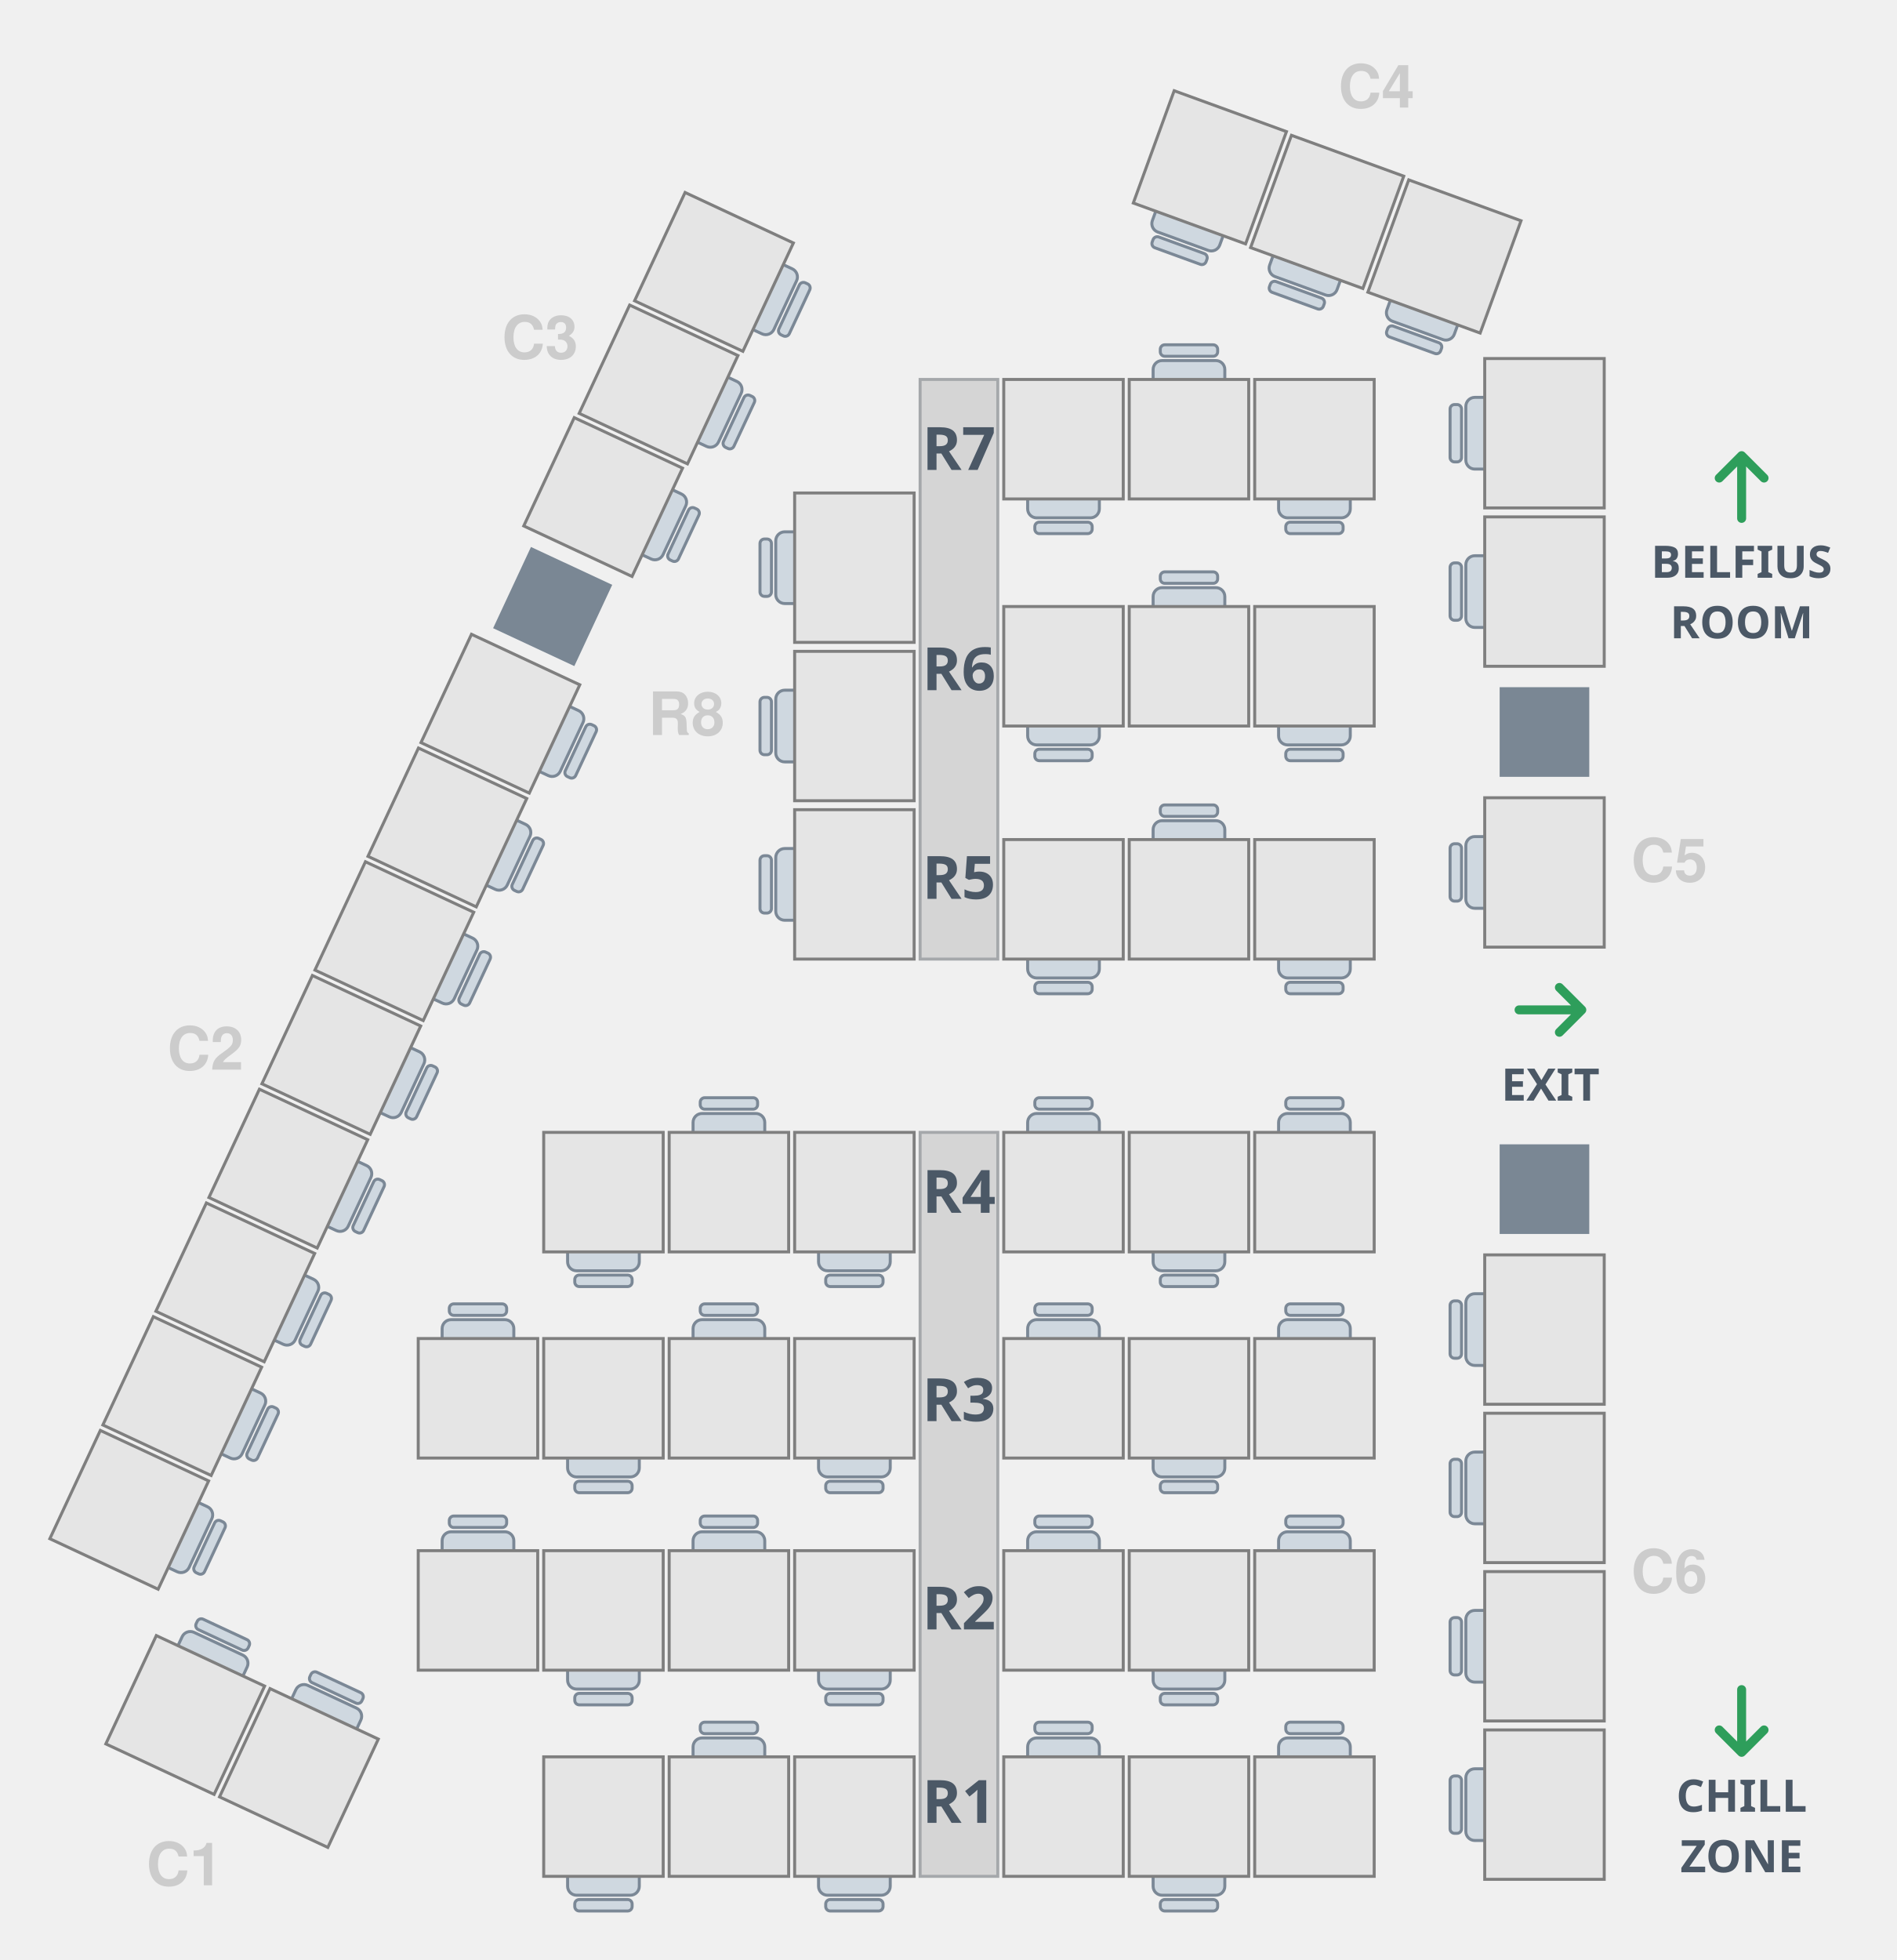
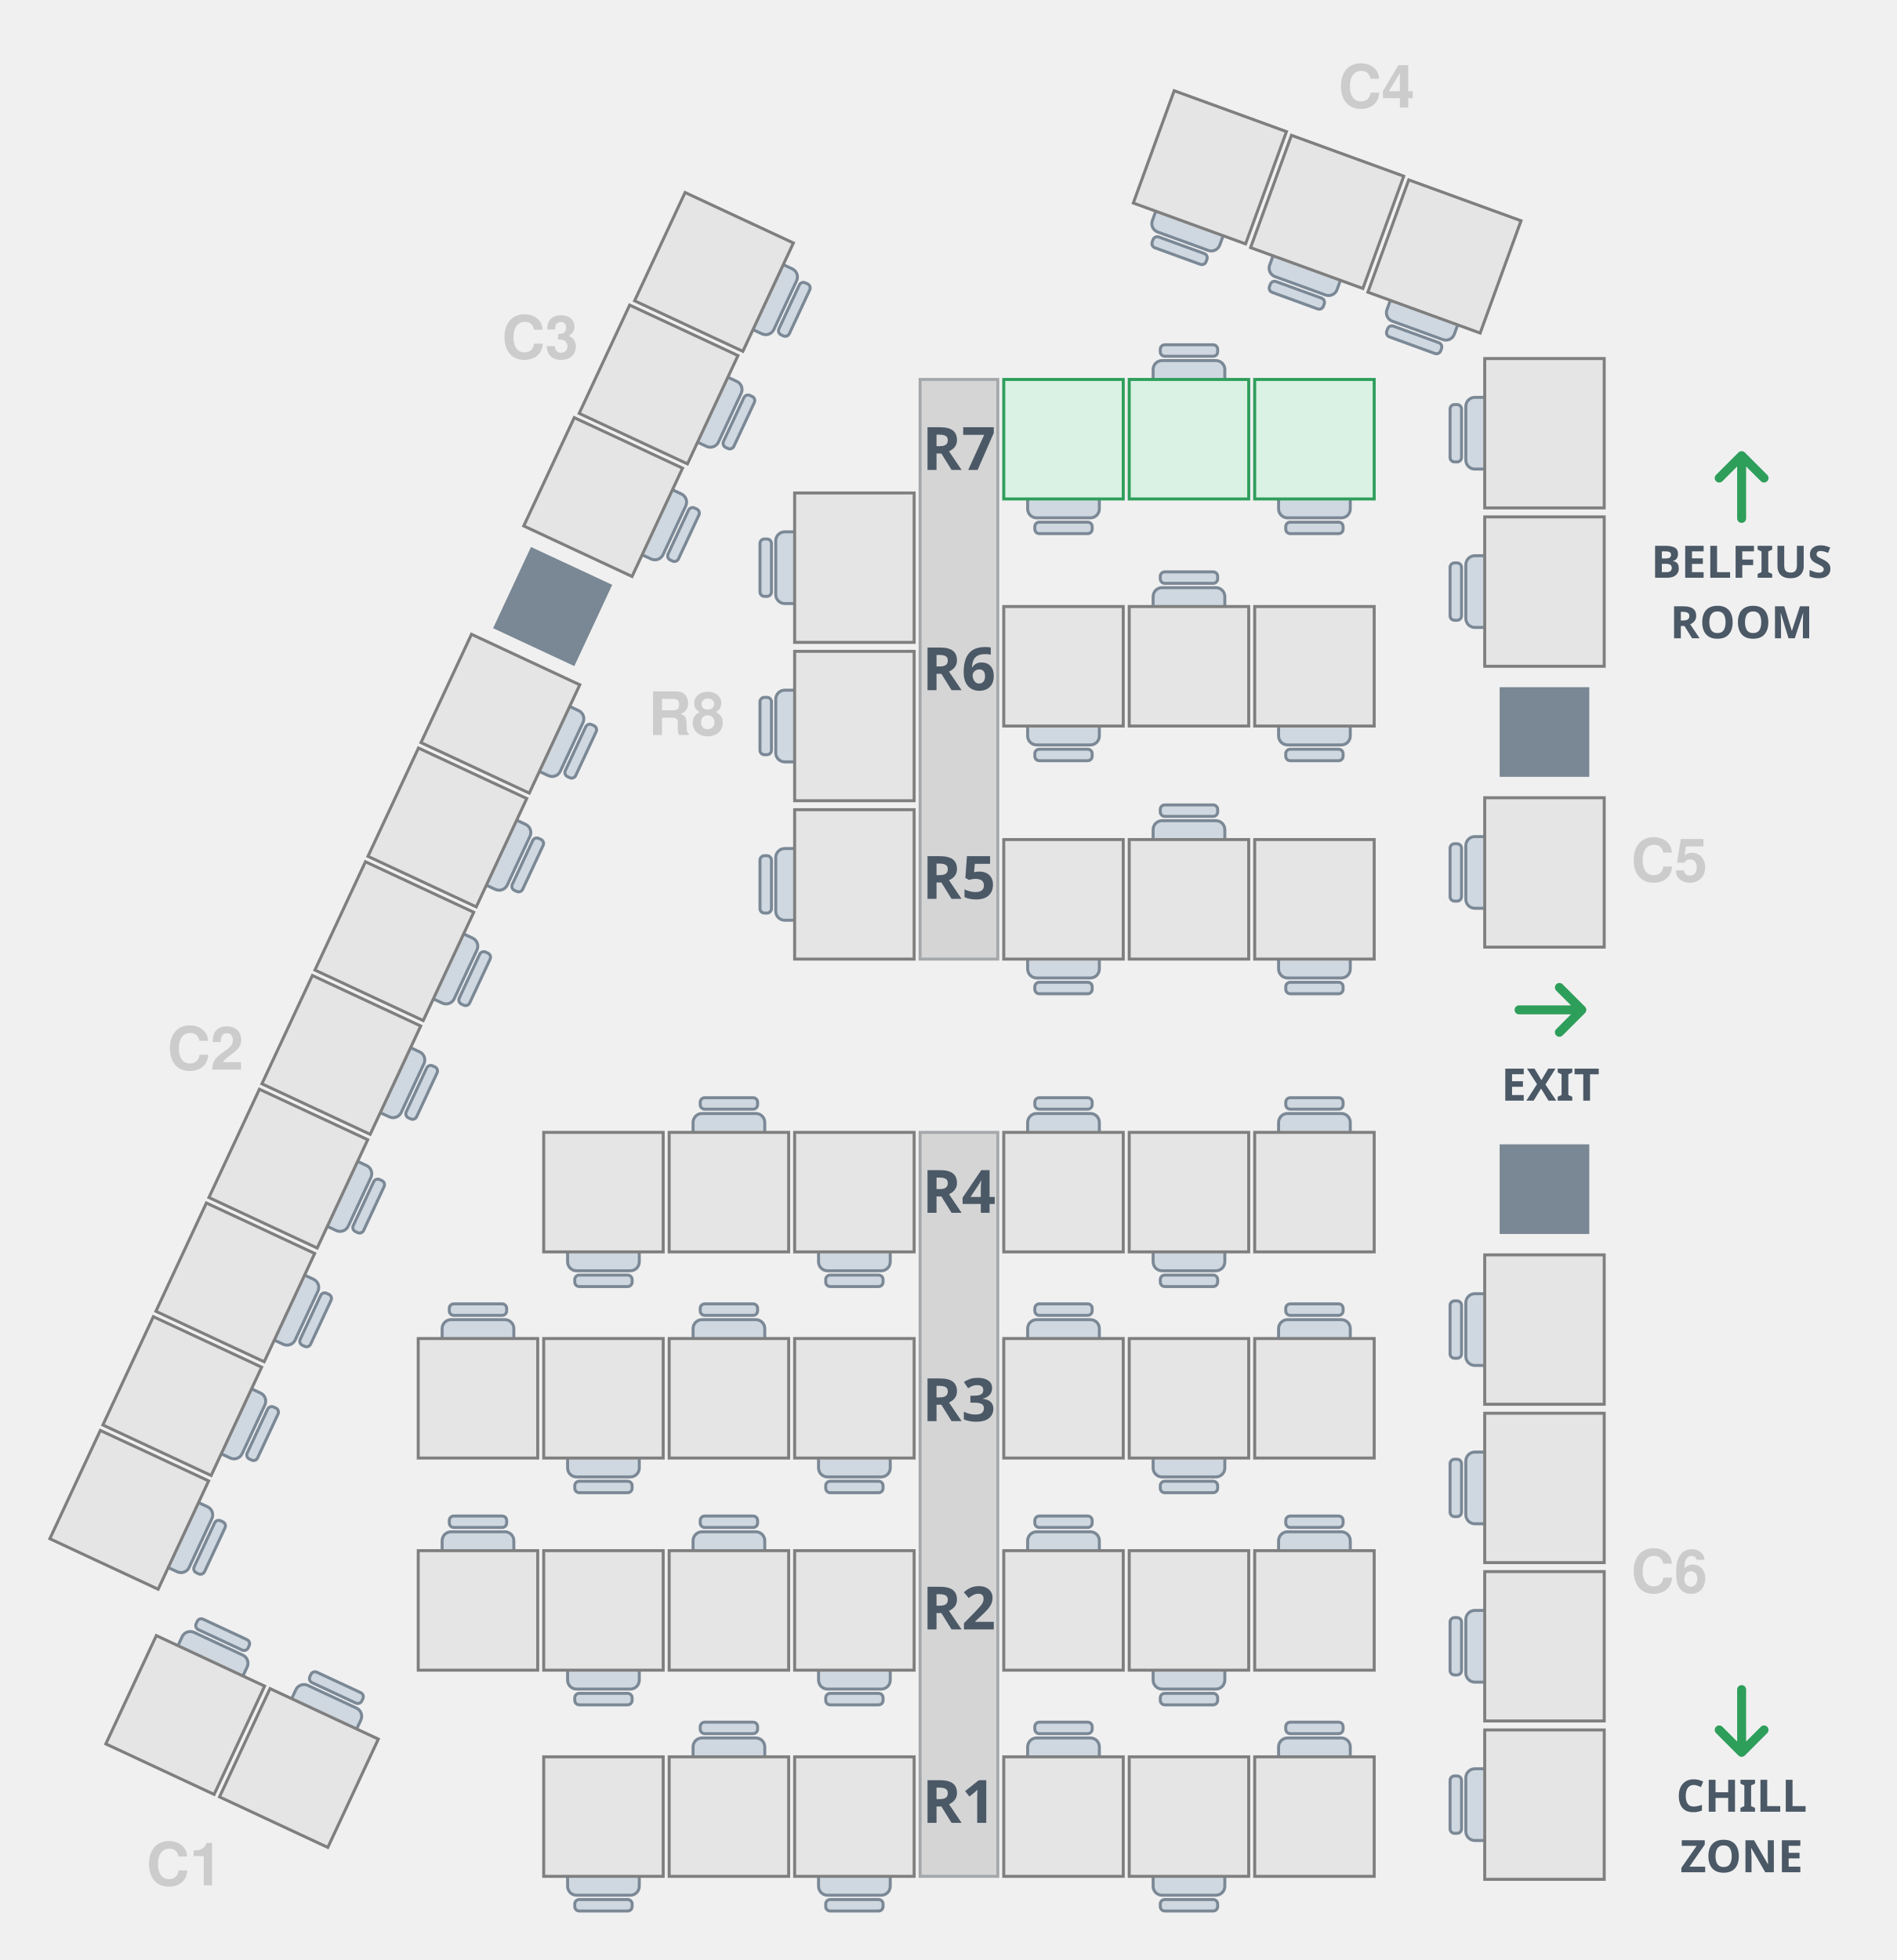
<svg xmlns="http://www.w3.org/2000/svg" xmlns:xlink="http://www.w3.org/1999/xlink" viewBox="0 -43 635 656">
  <style>
    .zone{fill:var(--zone-fill,#d5d5d5);stroke:var(--zone-stroke,#a5a8ab);stroke-width:1}
    .plug path{fill:var(--plug-fill,#2b59ff)}
+     rect.seat-newer{fill:var(--seat-newer,#d9f2e3);stroke:var(--seat-newer-stroke,#2e9e5b);stroke-width:1}
    .wall{fill:var(--wall-fill,#46525e)}
    .slot{fill:var(--slot-fill,#00babc2e);stroke:var(--slot-stroke,#c3ccd5);stroke-width:1}
    .door{fill:var(--door-fill,#c98a2b)}
    .window{fill:var(--window-fill,#cfe9f7);stroke:var(--window-stroke,#5aa1c8);stroke-width:1}
    .pillar{fill:var(--pillar-fill,#7a8794)}
    .exit rect{fill:var(--exit-fill,#2e9e5b)}
    .chair rect{fill:var(--chair-fill,#cfd8e0);stroke:var(--seat-stroke,#7b8896);stroke-width:1}
    .zone-text{fill:var(--zone-text,#4b5866);font-family:sans-serif;font-weight:600;text-anchor:middle;pointer-events:none}
    .exit text{fill:#fff;font-family:sans-serif;font-weight:700;pointer-events:none}
    .sign path{fill:var(--exit-fill,#2e9e5b)}
    .sign text{fill:var(--zone-text,#4b5866);font-family:sans-serif;font-weight:700;text-anchor:middle;pointer-events:none}
    .cross{fill:none;stroke:var(--seat-dead,#d9453f);stroke-linecap:round;pointer-events:none}
  </style>
  <g class="zones">
    <rect class="zone" data-labels="[{&quot;text&quot;:&quot;R7&quot;,&quot;y&quot;:12,&quot;size&quot;:20},{&quot;text&quot;:&quot;R6&quot;,&quot;y&quot;:50,&quot;size&quot;:20},{&quot;text&quot;:&quot;R5&quot;,&quot;y&quot;:86,&quot;size&quot;:20}]" x="308" y="84" width="26" height="194" />
    <rect class="zone" data-labels="[{&quot;text&quot;:&quot;R4&quot;,&quot;y&quot;:8,&quot;size&quot;:20},{&quot;text&quot;:&quot;R3&quot;,&quot;y&quot;:36,&quot;size&quot;:20},{&quot;text&quot;:&quot;R2&quot;,&quot;y&quot;:64,&quot;size&quot;:20},{&quot;text&quot;:&quot;R1&quot;,&quot;y&quot;:90,&quot;size&quot;:20}]" x="308" y="336" width="26" height="249" />
    <g class="sign">
      <g>
        <g transform="translate(504 280) scale(0.046875)">
          <path d="M566.6 342.6C579.1 330.1 579.1 309.8 566.6 297.3L406.6 137.3C394.1 124.8 373.8 124.8 361.3 137.3C348.8 149.8 348.8 170.1 361.3 182.6L466.7 288L96 288C78.3 288 64 302.3 64 320C64 337.7 78.3 352 96 352L466.7 352L361.3 457.4C348.8 469.9 348.8 490.2 361.3 502.7C373.8 515.2 394.1 515.2 406.6 502.7L566.6 342.7z" />
        </g>
      </g>
      <text x="519" y="325.38" font-size="15">EXIT</text>
    </g>
    <g class="sign">
      <g transform="rotate(270 583 120)">
        <g transform="translate(568 105) scale(0.046875)">
          <path d="M566.6 342.6C579.1 330.1 579.1 309.8 566.6 297.3L406.6 137.3C394.1 124.8 373.8 124.8 361.3 137.3C348.8 149.8 348.8 170.1 361.3 182.6L466.7 288L96 288C78.3 288 64 302.3 64 320C64 337.7 78.3 352 96 352L466.7 352L361.3 457.4C348.8 469.9 348.8 490.2 361.3 502.7C373.8 515.2 394.1 515.2 406.6 502.7L566.6 342.7z" />
        </g>
      </g>
      <text x="583" y="150.38" font-size="15">BELFIUS</text>
      <text x="583" y="170.63" font-size="15">ROOM</text>
    </g>
    <g class="sign">
      <g transform="rotate(90 583 533)">
        <g transform="translate(568 518) scale(0.046875)">
          <path d="M566.6 342.6C579.1 330.1 579.1 309.8 566.6 297.3L406.6 137.3C394.1 124.8 373.8 124.8 361.3 137.3C348.8 149.8 348.8 170.1 361.3 182.6L466.7 288L96 288C78.3 288 64 302.3 64 320C64 337.7 78.3 352 96 352L466.7 352L361.3 457.4C348.8 469.9 348.8 490.2 361.3 502.7C373.8 515.2 394.1 515.2 406.6 502.7L566.6 342.7z" />
        </g>
      </g>
      <text x="583" y="563.38" font-size="15">CHILL</text>
      <text x="583" y="583.63" font-size="15">ZONE</text>
    </g>
    <rect class="pillar" x="502" y="187" width="30" height="30" />
    <rect class="pillar" x="170" y="145" width="30" height="30" transform="rotate(295 185 160)" />
    <rect class="pillar" x="502" y="340" width="30" height="30" />
  </g>
  <g class="chairs-under">
    <g class="chair" data-seat="mi-r4-p4" data-side="top" data-off="-14.4" transform="rotate(180 356 336.4)">
      <rect x="344" y="324.4" width="24" height="18.72" rx="3" />
      <rect x="346.4" y="344.56" width="19.2" height="3.84" rx="1.5" />
    </g>
    <g class="chair" data-seat="mi-r3-p5" data-side="top" data-off="-14.4" transform="rotate(180 356 405.4)">
      <rect x="344" y="393.4" width="24" height="18.72" rx="3" />
      <rect x="346.4" y="413.56" width="19.2" height="3.84" rx="1.5" />
    </g>
    <g class="chair" data-seat="mi-r2-p5" data-side="top" data-off="-14.4" transform="rotate(180 356 476.4)">
      <rect x="344" y="464.4" width="24" height="18.72" rx="3" />
      <rect x="346.4" y="484.56" width="19.2" height="3.84" rx="1.5" />
    </g>
    <g class="chair" data-seat="mi-r1-p4" data-side="top" data-off="-14.4" transform="rotate(180 356 545.4)">
      <rect x="344" y="533.4" width="24" height="18.72" rx="3" />
      <rect x="346.4" y="553.56" width="19.2" height="3.84" rx="1.5" />
    </g>
    <g class="chair" data-seat="mi-r1-p6" data-side="top" data-off="-14.4" transform="rotate(180 440 545.4)">
      <rect x="428" y="533.4" width="24" height="18.72" rx="3" />
      <rect x="430.4" y="553.56" width="19.2" height="3.84" rx="1.5" />
    </g>
    <g class="chair" data-seat="mi-r2-p7" data-side="top" data-off="-14.4" transform="rotate(180 440 476.4)">
      <rect x="428" y="464.4" width="24" height="18.72" rx="3" />
      <rect x="430.4" y="484.56" width="19.2" height="3.84" rx="1.5" />
    </g>
    <g class="chair" data-seat="mi-r3-p7" data-side="top" data-off="-14.4" transform="rotate(180 440 405.4)">
      <rect x="428" y="393.4" width="24" height="18.72" rx="3" />
      <rect x="430.4" y="413.56" width="19.2" height="3.84" rx="1.5" />
    </g>
    <g class="chair" data-seat="mi-r4-p6" data-side="top" data-off="-14.4" transform="rotate(180 440 336.4)">
      <rect x="428" y="324.4" width="24" height="18.72" rx="3" />
      <rect x="430.4" y="344.56" width="19.2" height="3.84" rx="1.5" />
    </g>
    <g class="chair" data-seat="mi-c6-p1" data-side="left" data-off="-14.4" transform="rotate(90 497.4 402)">
      <rect x="485.4" y="390" width="24" height="18.72" rx="3" />
      <rect x="487.8" y="410.16" width="19.2" height="3.84" rx="1.5" />
    </g>
    <g class="chair" data-seat="mi-c6-p4" data-side="left" data-off="-14.4" transform="rotate(90 497.4 561)">
      <rect x="485.4" y="549" width="24" height="18.72" rx="3" />
      <rect x="487.8" y="569.16" width="19.2" height="3.84" rx="1.5" />
    </g>
    <g class="chair" data-seat="mi-c6-p3" data-side="left" data-off="-14.4" transform="rotate(90 497.4 508)">
      <rect x="485.4" y="496" width="24" height="18.72" rx="3" />
      <rect x="487.8" y="516.16" width="19.2" height="3.84" rx="1.5" />
    </g>
    <g class="chair" data-seat="mi-c6-p2" data-side="left" data-off="-14.4" transform="rotate(90 497.4 455)">
      <rect x="485.4" y="443" width="24" height="18.72" rx="3" />
      <rect x="487.8" y="463.16" width="19.2" height="3.84" rx="1.5" />
    </g>
    <g class="chair" data-seat="mi-c5-p1" data-side="left" data-off="-14.4" transform="rotate(90 497.4 249)">
      <rect x="485.4" y="237" width="24" height="18.72" rx="3" />
      <rect x="487.8" y="257.16" width="19.2" height="3.84" rx="1.5" />
    </g>
    <g class="chair" data-seat="mi-c4-p5" data-side="left" data-off="-14.4" transform="rotate(90 497.4 155)">
      <rect x="485.4" y="143" width="24" height="18.72" rx="3" />
      <rect x="487.8" y="163.16" width="19.2" height="3.84" rx="1.5" />
    </g>
    <g class="chair" data-seat="mi-c4-p4" data-side="left" data-off="-14.4" transform="rotate(90 497.4 102)">
      <rect x="485.4" y="90" width="24" height="18.72" rx="3" />
      <rect x="487.8" y="110.16" width="19.2" height="3.84" rx="1.5" />
    </g>
    <g class="chair" data-seat="mi-r8-p2" data-side="left" data-off="-14.4" transform="rotate(90 266.4 200)">
      <rect x="254.4" y="188" width="24" height="18.72" rx="3" />
      <rect x="256.8" y="208.16" width="19.2" height="3.84" rx="1.5" />
    </g>
    <g class="chair" data-seat="mi-r8-p3" data-side="left" data-off="-14.4" transform="rotate(90 266.4 147)">
      <rect x="254.4" y="135" width="24" height="18.72" rx="3" />
      <rect x="256.8" y="155.16" width="19.2" height="3.84" rx="1.5" />
    </g>
    <g class="chair" data-seat="mi-r8-p1" data-side="left" data-off="-14.4" transform="rotate(90 266.4 253)">
      <rect x="254.4" y="241" width="24" height="18.72" rx="3" />
      <rect x="256.8" y="261.16" width="19.2" height="3.84" rx="1.5" />
    </g>
    <g class="chair" data-seat="mi-c3-p3" data-side="bottom" data-off="-14.4" transform="rotate(295 256.76 56.28)">
      <rect x="244.76" y="44.28" width="24" height="18.72" rx="3" />
      <rect x="247.16" y="64.44" width="19.2" height="3.84" rx="1.5" />
    </g>
    <g class="chair" data-seat="mi-c3-p2" data-side="bottom" data-off="-14.4" transform="rotate(295 238.21 93.96)">
      <rect x="226.21" y="81.96" width="24" height="18.72" rx="3" />
      <rect x="228.61" y="102.12" width="19.2" height="3.84" rx="1.5" />
    </g>
    <g class="chair" data-seat="mi-c3-p1" data-side="bottom" data-off="-14.4" transform="rotate(295 219.66 131.64)">
      <rect x="207.66" y="119.64" width="24" height="18.72" rx="3" />
      <rect x="210.06" y="139.8" width="19.2" height="3.84" rx="1.5" />
    </g>
    <g class="chair" data-seat="mi-c2-p8" data-side="bottom" data-off="-14.4" transform="rotate(295 185.26 204.15)">
      <rect x="173.26" y="192.15" width="24" height="18.72" rx="3" />
      <rect x="175.66" y="212.31" width="19.2" height="3.84" rx="1.5" />
    </g>
    <g class="chair" data-seat="mi-c2-p7" data-side="bottom" data-off="-14.4" transform="rotate(295 167.51 242.22)">
      <rect x="155.51" y="230.22" width="24" height="18.72" rx="3" />
      <rect x="157.91" y="250.38" width="19.2" height="3.84" rx="1.5" />
    </g>
    <g class="chair" data-seat="mi-c2-p6" data-side="bottom" data-off="-14.4" transform="rotate(295 149.76 280.28)">
      <rect x="137.76" y="268.28" width="24" height="18.72" rx="3" />
      <rect x="140.16" y="288.44" width="19.2" height="3.84" rx="1.5" />
    </g>
    <g class="chair" data-seat="mi-c2-p5" data-side="bottom" data-off="-14.4" transform="rotate(295 132.01 318.35)">
      <rect x="120.01" y="306.35" width="24" height="18.72" rx="3" />
      <rect x="122.41" y="326.51" width="19.2" height="3.84" rx="1.5" />
    </g>
    <g class="chair" data-seat="mi-c2-p4" data-side="bottom" data-off="-14.4" transform="rotate(295 114.27 356.41)">
      <rect x="102.27" y="344.41" width="24" height="18.72" rx="3" />
      <rect x="104.67" y="364.57" width="19.2" height="3.84" rx="1.5" />
    </g>
    <g class="chair" data-seat="mi-c2-p3" data-side="bottom" data-off="-14.4" transform="rotate(295 96.52 394.48)">
      <rect x="84.52" y="382.48" width="24" height="18.72" rx="3" />
      <rect x="86.92" y="402.64" width="19.2" height="3.84" rx="1.5" />
    </g>
    <g class="chair" data-seat="mi-c2-p2" data-side="bottom" data-off="-14.4" transform="rotate(295 78.77 432.54)">
      <rect x="66.77" y="420.54" width="24" height="18.72" rx="3" />
      <rect x="69.17" y="440.7" width="19.2" height="3.84" rx="1.5" />
    </g>
    <g class="chair" data-seat="mi-c2-p1" data-side="bottom" data-off="-14.4" transform="rotate(295 61.02 470.61)">
      <rect x="49.02" y="458.61" width="24" height="18.72" rx="3" />
      <rect x="51.42" y="478.77" width="19.2" height="3.84" rx="1.5" />
    </g>
    <g class="chair" data-seat="mi-c4-p1" data-side="bottom" data-off="-14.4" transform="rotate(20 398.3 31.42)">
      <rect x="386.3" y="19.42" width="24" height="18.72" rx="3" />
      <rect x="388.7" y="39.58" width="19.2" height="3.84" rx="1.5" />
    </g>
    <g class="chair" data-seat="mi-c4-p2" data-side="bottom" data-off="-14.4" transform="rotate(20 437.56 46.34)">
      <rect x="425.56" y="34.34" width="24" height="18.72" rx="3" />
      <rect x="427.96" y="54.5" width="19.2" height="3.84" rx="1.5" />
    </g>
    <g class="chair" data-seat="mi-c4-p3" data-side="bottom" data-off="-14.4" transform="rotate(20 476.82 61.26)">
      <rect x="464.82" y="49.26" width="24" height="18.72" rx="3" />
      <rect x="467.22" y="69.42" width="19.2" height="3.84" rx="1.5" />
    </g>
    <g class="chair" data-seat="mi-r1-p5" data-side="bottom" data-off="-14.4">
      <rect x="386" y="572.6" width="24" height="18.72" rx="3" />
      <rect x="388.4" y="592.76" width="19.2" height="3.84" rx="1.5" />
    </g>
    <g class="chair" data-seat="mi-r2-p6" data-side="bottom" data-off="-14.4">
      <rect x="386" y="503.6" width="24" height="18.72" rx="3" />
      <rect x="388.4" y="523.76" width="19.2" height="3.84" rx="1.5" />
    </g>
    <g class="chair" data-seat="mi-r3-p6" data-side="bottom" data-off="-14.4">
      <rect x="386" y="432.6" width="24" height="18.72" rx="3" />
      <rect x="388.4" y="452.76" width="19.2" height="3.84" rx="1.5" />
    </g>
    <g class="chair" data-seat="mi-r4-p5" data-side="bottom" data-off="-14.4">
      <rect x="386" y="363.6" width="24" height="18.72" rx="3" />
      <rect x="388.4" y="383.76" width="19.2" height="3.84" rx="1.5" />
    </g>
    <g class="chair" data-seat="mi-c1-p2" data-side="top" data-off="-14.4" transform="rotate(205 70.28 513.24)">
      <rect x="58.28" y="501.24" width="24" height="18.72" rx="3" />
      <rect x="60.68" y="521.4" width="19.2" height="3.84" rx="1.5" />
    </g>
    <g class="chair" data-seat="mi-c1-p1" data-side="top" data-off="-14.4" transform="rotate(205 108.34 530.98)">
      <rect x="96.34" y="518.98" width="24" height="18.72" rx="3" />
      <rect x="98.74" y="539.14" width="19.2" height="3.84" rx="1.5" />
    </g>
    <g class="chair" data-seat="mi-r1-p3" data-side="bottom" data-off="-14.4">
      <rect x="274" y="572.6" width="24" height="18.72" rx="3" />
      <rect x="276.4" y="592.76" width="19.2" height="3.84" rx="1.5" />
    </g>
    <g class="chair" data-seat="mi-r1-p1" data-side="bottom" data-off="-14.4">
      <rect x="190" y="572.6" width="24" height="18.72" rx="3" />
      <rect x="192.4" y="592.76" width="19.2" height="3.84" rx="1.5" />
    </g>
    <g class="chair" data-seat="mi-r2-p4" data-side="bottom" data-off="-14.4">
      <rect x="274" y="503.6" width="24" height="18.72" rx="3" />
      <rect x="276.4" y="523.76" width="19.2" height="3.84" rx="1.5" />
    </g>
    <g class="chair" data-seat="mi-r2-p2" data-side="bottom" data-off="-14.4">
      <rect x="190" y="503.6" width="24" height="18.72" rx="3" />
      <rect x="192.4" y="523.76" width="19.2" height="3.84" rx="1.5" />
    </g>
    <g class="chair" data-seat="mi-r3-p2" data-side="bottom" data-off="-14.4">
      <rect x="190" y="432.6" width="24" height="18.72" rx="3" />
      <rect x="192.4" y="452.76" width="19.2" height="3.84" rx="1.5" />
    </g>
    <g class="chair" data-seat="mi-r3-p4" data-side="bottom" data-off="-14.4">
      <rect x="274" y="432.6" width="24" height="18.72" rx="3" />
      <rect x="276.4" y="452.76" width="19.2" height="3.84" rx="1.5" />
    </g>
    <g class="chair" data-seat="mi-r4-p3" data-side="bottom" data-off="-14.4">
      <rect x="274" y="363.6" width="24" height="18.72" rx="3" />
      <rect x="276.4" y="383.76" width="19.2" height="3.84" rx="1.5" />
    </g>
    <g class="chair" data-seat="mi-r4-p1" data-side="bottom" data-off="-14.4">
      <rect x="190" y="363.6" width="24" height="18.72" rx="3" />
      <rect x="192.4" y="383.76" width="19.2" height="3.84" rx="1.5" />
    </g>
    <g class="chair" data-seat="mi-r1-p2" data-side="top" data-off="-14.4" transform="rotate(180 244 545.4)">
      <rect x="232" y="533.4" width="24" height="18.72" rx="3" />
      <rect x="234.4" y="553.56" width="19.2" height="3.84" rx="1.5" />
    </g>
    <g class="chair" data-seat="mi-r2-p3" data-side="top" data-off="-14.4" transform="rotate(180 244 476.4)">
      <rect x="232" y="464.4" width="24" height="18.72" rx="3" />
      <rect x="234.4" y="484.56" width="19.2" height="3.84" rx="1.5" />
    </g>
    <g class="chair" data-seat="mi-r2-p1" data-side="top" data-off="-14.4" transform="rotate(180 160 476.4)">
      <rect x="148" y="464.4" width="24" height="18.72" rx="3" />
      <rect x="150.4" y="484.56" width="19.2" height="3.84" rx="1.5" />
    </g>
    <g class="chair" data-seat="mi-r3-p1" data-side="top" data-off="-14.4" transform="rotate(180 160 405.4)">
      <rect x="148" y="393.4" width="24" height="18.72" rx="3" />
      <rect x="150.4" y="413.56" width="19.2" height="3.84" rx="1.5" />
    </g>
    <g class="chair" data-seat="mi-r3-p3" data-side="top" data-off="-14.4" transform="rotate(180 244 405.4)">
      <rect x="232" y="393.4" width="24" height="18.72" rx="3" />
      <rect x="234.4" y="413.56" width="19.2" height="3.84" rx="1.5" />
    </g>
    <g class="chair" data-seat="mi-r4-p2" data-side="top" data-off="-14.4" transform="rotate(180 244 336.4)">
      <rect x="232" y="324.4" width="24" height="18.72" rx="3" />
      <rect x="234.4" y="344.56" width="19.2" height="3.84" rx="1.5" />
    </g>
    <g class="chair" data-seat="mi-r5-p1" data-side="bottom" data-off="-14.4">
      <rect x="344" y="265.6" width="24" height="18.72" rx="3" />
      <rect x="346.4" y="285.76" width="19.2" height="3.84" rx="1.5" />
    </g>
    <g class="chair" data-seat="mi-r6-p1" data-side="bottom" data-off="-14.4">
      <rect x="344" y="187.6" width="24" height="18.72" rx="3" />
      <rect x="346.4" y="207.76" width="19.2" height="3.84" rx="1.5" />
    </g>
    <g class="chair" data-seat="mi-r7-p1" data-side="bottom" data-off="-14.4">
      <rect x="344" y="111.6" width="24" height="18.72" rx="3" />
      <rect x="346.4" y="131.76" width="19.2" height="3.84" rx="1.5" />
    </g>
    <g class="chair" data-seat="mi-r7-p3" data-side="bottom" data-off="-14.4">
      <rect x="428" y="111.6" width="24" height="18.72" rx="3" />
      <rect x="430.4" y="131.76" width="19.2" height="3.84" rx="1.5" />
    </g>
    <g class="chair" data-seat="mi-r6-p3" data-side="bottom" data-off="-14.4">
      <rect x="428" y="187.6" width="24" height="18.72" rx="3" />
      <rect x="430.4" y="207.76" width="19.2" height="3.84" rx="1.5" />
    </g>
    <g class="chair" data-seat="mi-r5-p3" data-side="bottom" data-off="-14.4">
      <rect x="428" y="265.6" width="24" height="18.72" rx="3" />
      <rect x="430.4" y="285.76" width="19.2" height="3.84" rx="1.5" />
    </g>
    <g class="chair" data-seat="mi-r7-p2" data-side="top" data-off="-14.4" transform="rotate(180 398 84.4)">
      <rect x="386" y="72.4" width="24" height="18.72" rx="3" />
      <rect x="388.4" y="92.56" width="19.2" height="3.84" rx="1.5" />
    </g>
    <g class="chair" data-seat="mi-r6-p2" data-side="top" data-off="-14.4" transform="rotate(180 398 160.4)">
      <rect x="386" y="148.4" width="24" height="18.72" rx="3" />
      <rect x="388.4" y="168.56" width="19.2" height="3.84" rx="1.5" />
    </g>
    <g class="chair" data-seat="mi-r5-p2" data-side="top" data-off="-14.4" transform="rotate(180 398 238.4)">
      <rect x="386" y="226.4" width="24" height="18.72" rx="3" />
      <rect x="388.4" y="246.56" width="19.2" height="3.84" rx="1.5" />
    </g>
  </g>
  <g class="c4">
    <g class="c4 posts">
      <rect id="mi-c4-p4" height="50" width="40" y="77" x="497" stroke="#7f7f7f" fill="#e5e5e5" data-lock="false" />
      <rect id="mi-c4-p5" height="50" width="40" y="130" x="497" stroke="#7f7f7f" fill="#e5e5e5" data-lock="false" />
      <rect id="mi-c4-p1" height="40" width="40" y="-7" x="385" stroke="#7f7f7f" fill="#e5e5e5" transform="rotate(20 405 13)" />
      <rect id="mi-c4-p2" height="40" width="40" y="7.92" x="424.26" stroke="#7f7f7f" fill="#e5e5e5" transform="rotate(20 444.26 27.92)" />
      <rect id="mi-c4-p3" height="40" width="40" y="22.84" x="463.52" stroke="#7f7f7f" fill="#e5e5e5" transform="rotate(20 483.52 42.84)" />
      <image preserveAspectRatio="xMidYMid slice" id="mi-c4-p4" height="50" width="40" y="77" x="497" xlink:href="" />
      <image preserveAspectRatio="xMidYMid slice" id="mi-c4-p5" height="50" width="40" y="130" x="497" xlink:href="" />
      <image preserveAspectRatio="xMidYMid slice" id="mi-c4-p1" height="40" width="40" y="-7" x="385" xlink:href="" transform="rotate(20 405 13)" />
      <image preserveAspectRatio="xMidYMid slice" id="mi-c4-p2" height="40" width="40" y="7.92" x="424.26" xlink:href="" transform="rotate(20 444.26 27.92)" />
      <image preserveAspectRatio="xMidYMid slice" id="mi-c4-p3" height="40" width="40" y="22.84" x="463.52" xlink:href="" transform="rotate(20 483.52 42.84)" />
    </g>
  </g>
  <g class="c5">
    <g class="c5 posts">
      <rect id="mi-c5-p1" height="50" width="40" y="224" x="497" stroke="#7f7f7f" fill="#e5e5e5" data-lock="false" />
      <image preserveAspectRatio="xMidYMid slice" id="mi-c5-p1" height="50" width="40" y="224" x="497" xlink:href="" />
    </g>
  </g>
  <g class="r7">
    <g class="r7 posts">
-       <rect id="mi-r7-p1" height="40" width="40" y="84" x="336" stroke="#7f7f7f" fill="#e5e5e5" />
-       <rect id="mi-r7-p2" height="40" width="40" y="84" x="378" stroke="#7f7f7f" fill="#e5e5e5" />
-       <rect id="mi-r7-p3" height="40" width="40" y="84" x="420" stroke="#7f7f7f" fill="#e5e5e5" />
+       <rect class="seat-newer" id="mi-r7-p1" height="40" width="40" y="84" x="336" stroke="#7f7f7f" fill="#e5e5e5" />
+       <rect class="seat-newer" id="mi-r7-p2" height="40" width="40" y="84" x="378" stroke="#7f7f7f" fill="#e5e5e5" />
+       <rect class="seat-newer" id="mi-r7-p3" height="40" width="40" y="84" x="420" stroke="#7f7f7f" fill="#e5e5e5" />
      <image preserveAspectRatio="xMidYMid slice" id="mi-r7-p1" height="40" width="40" y="84" x="336" xlink:href="" />
      <image preserveAspectRatio="xMidYMid slice" id="mi-r7-p2" height="40" width="40" y="84" x="378" xlink:href="" />
      <image preserveAspectRatio="xMidYMid slice" id="mi-r7-p3" height="40" width="40" y="84" x="420" xlink:href="" />
    </g>
  </g>
  <g class="r6">
    <g class="r6 posts">
      <rect id="mi-r6-p1" height="40" width="40" y="160" x="336" stroke="#7f7f7f" fill="#e5e5e5" />
      <rect id="mi-r6-p2" height="40" width="40" y="160" x="378" stroke="#7f7f7f" fill="#e5e5e5" />
      <rect id="mi-r6-p3" height="40" width="40" y="160" x="420" stroke="#7f7f7f" fill="#e5e5e5" />
      <image preserveAspectRatio="xMidYMid slice" id="mi-r6-p1" height="40" width="40" y="160" x="336" xlink:href="" />
      <image preserveAspectRatio="xMidYMid slice" id="mi-r6-p2" height="40" width="40" y="160" x="378" xlink:href="" />
      <image preserveAspectRatio="xMidYMid slice" id="mi-r6-p3" height="40" width="40" y="160" x="420" xlink:href="" />
    </g>
  </g>
  <g class="r5">
    <g class="r5 posts">
      <rect id="mi-r5-p1" height="40" width="40" y="238" x="336" stroke="#7f7f7f" fill="#e5e5e5" />
      <rect id="mi-r5-p2" height="40" width="40" y="238" x="378" stroke="#7f7f7f" fill="#e5e5e5" />
      <rect id="mi-r5-p3" height="40" width="40" y="238" x="420" stroke="#7f7f7f" fill="#e5e5e5" />
      <image preserveAspectRatio="xMidYMid slice" id="mi-r5-p1" height="40" width="40" y="238" x="336" xlink:href="" />
      <image preserveAspectRatio="xMidYMid slice" id="mi-r5-p2" height="40" width="40" y="238" x="378" xlink:href="" />
      <image preserveAspectRatio="xMidYMid slice" id="mi-r5-p3" height="40" width="40" y="238" x="420" xlink:href="" />
    </g>
  </g>
  <g class="r4">
    <g class="r4 posts">
      <rect id="mi-r4-p4" height="40" width="40" y="336" x="336" stroke="#7f7f7f" fill="#e5e5e5" />
      <rect id="mi-r4-p5" height="40" width="40" y="336" x="378" stroke="#7f7f7f" fill="#e5e5e5" />
      <rect id="mi-r4-p6" height="40" width="40" y="336" x="420" stroke="#7f7f7f" fill="#e5e5e5" />
      <rect id="mi-r4-p1" height="40" width="40" y="336" x="182" stroke="#7f7f7f" fill="#e5e5e5" />
      <rect id="mi-r4-p2" height="40" width="40" y="336" x="224" stroke="#7f7f7f" fill="#e5e5e5" />
      <rect id="mi-r4-p3" height="40" width="40" y="336" x="266" stroke="#7f7f7f" fill="#e5e5e5" />
      <image preserveAspectRatio="xMidYMid slice" id="mi-r4-p4" height="40" width="40" y="336" x="336" xlink:href="" />
      <image preserveAspectRatio="xMidYMid slice" id="mi-r4-p5" height="40" width="40" y="336" x="378" xlink:href="" />
      <image preserveAspectRatio="xMidYMid slice" id="mi-r4-p6" height="40" width="40" y="336" x="420" xlink:href="" />
      <image preserveAspectRatio="xMidYMid slice" id="mi-r4-p1" height="40" width="40" y="336" x="182" xlink:href="" />
      <image preserveAspectRatio="xMidYMid slice" id="mi-r4-p2" height="40" width="40" y="336" x="224" xlink:href="" />
      <image preserveAspectRatio="xMidYMid slice" id="mi-r4-p3" height="40" width="40" y="336" x="266" xlink:href="" />
    </g>
  </g>
  <g class="r3">
    <g class="r3 posts">
      <rect id="mi-r3-p5" height="40" width="40" y="405" x="336" stroke="#7f7f7f" fill="#e5e5e5" />
      <rect id="mi-r3-p6" height="40" width="40" y="405" x="378" stroke="#7f7f7f" fill="#e5e5e5" />
      <rect id="mi-r3-p7" height="40" width="40" y="405" x="420" stroke="#7f7f7f" fill="#e5e5e5" />
      <rect id="mi-r3-p4" height="40" width="40" y="405" x="266" stroke="#7f7f7f" fill="#e5e5e5" />
      <rect id="mi-r3-p3" height="40" width="40" y="405" x="224" stroke="#7f7f7f" fill="#e5e5e5" />
      <rect id="mi-r3-p2" height="40" width="40" y="405" x="182" stroke="#7f7f7f" fill="#e5e5e5" />
      <rect id="mi-r3-p1" height="40" width="40" y="405" x="140" stroke="#7f7f7f" fill="#e5e5e5" />
      <image preserveAspectRatio="xMidYMid slice" id="mi-r3-p5" height="40" width="40" y="405" x="336" xlink:href="" />
      <image preserveAspectRatio="xMidYMid slice" id="mi-r3-p6" height="40" width="40" y="405" x="378" xlink:href="" />
      <image preserveAspectRatio="xMidYMid slice" id="mi-r3-p7" height="40" width="40" y="405" x="420" xlink:href="" />
      <image preserveAspectRatio="xMidYMid slice" id="mi-r3-p4" height="40" width="40" y="405" x="266" xlink:href="" />
      <image preserveAspectRatio="xMidYMid slice" id="mi-r3-p3" height="40" width="40" y="405" x="224" xlink:href="" />
      <image preserveAspectRatio="xMidYMid slice" id="mi-r3-p2" height="40" width="40" y="405" x="182" xlink:href="" />
      <image preserveAspectRatio="xMidYMid slice" id="mi-r3-p1" height="40" width="40" y="405" x="140" xlink:href="" />
    </g>
  </g>
  <g class="c6">
    <g class="c6 posts">
      <rect id="mi-c6-p1" height="50" width="40" y="377" x="497" stroke="#7f7f7f" fill="#e5e5e5" data-lock="false" />
      <rect id="mi-c6-p2" height="50" width="40" y="430" x="497" stroke="#7f7f7f" fill="#e5e5e5" data-lock="false" />
      <rect id="mi-c6-p3" height="50" width="40" y="483" x="497" stroke="#7f7f7f" fill="#e5e5e5" data-lock="false" />
      <rect id="mi-c6-p4" height="50" width="40" y="536" x="497" stroke="#7f7f7f" fill="#e5e5e5" data-lock="false" />
      <image preserveAspectRatio="xMidYMid slice" id="mi-c6-p1" height="50" width="40" y="377" x="497" xlink:href="" />
      <image preserveAspectRatio="xMidYMid slice" id="mi-c6-p2" height="50" width="40" y="430" x="497" xlink:href="" />
      <image preserveAspectRatio="xMidYMid slice" id="mi-c6-p3" height="50" width="40" y="483" x="497" xlink:href="" />
      <image preserveAspectRatio="xMidYMid slice" id="mi-c6-p4" height="50" width="40" y="536" x="497" xlink:href="" />
    </g>
  </g>
  <g class="r1">
    <g class="r1 posts">
      <rect id="mi-r1-p6" height="40" width="40" y="545" x="420" stroke="#7f7f7f" fill="#e5e5e5" />
      <rect id="mi-r1-p5" height="40" width="40" y="545" x="378" stroke="#7f7f7f" fill="#e5e5e5" />
      <rect id="mi-r1-p4" height="40" width="40" y="545" x="336" stroke="#7f7f7f" fill="#e5e5e5" />
      <rect id="mi-r1-p3" height="40" width="40" y="545" x="266" stroke="#7f7f7f" fill="#e5e5e5" />
      <rect id="mi-r1-p2" height="40" width="40" y="545" x="224" stroke="#7f7f7f" fill="#e5e5e5" />
      <rect id="mi-r1-p1" height="40" width="40" y="545" x="182" stroke="#7f7f7f" fill="#e5e5e5" />
      <image preserveAspectRatio="xMidYMid slice" id="mi-r1-p6" height="40" width="40" y="545" x="420" xlink:href="" />
      <image preserveAspectRatio="xMidYMid slice" id="mi-r1-p5" height="40" width="40" y="545" x="378" xlink:href="" />
      <image preserveAspectRatio="xMidYMid slice" id="mi-r1-p4" height="40" width="40" y="545" x="336" xlink:href="" />
      <image preserveAspectRatio="xMidYMid slice" id="mi-r1-p3" height="40" width="40" y="545" x="266" xlink:href="" />
      <image preserveAspectRatio="xMidYMid slice" id="mi-r1-p2" height="40" width="40" y="545" x="224" xlink:href="" />
      <image preserveAspectRatio="xMidYMid slice" id="mi-r1-p1" height="40" width="40" y="545" x="182" xlink:href="" />
    </g>
  </g>
  <g class="r2">
    <g class="r2 posts">
      <rect id="mi-r2-p5" height="40" width="40" y="476" x="336" stroke="#7f7f7f" fill="#e5e5e5" />
      <rect id="mi-r2-p6" height="40" width="40" y="476" x="378" stroke="#7f7f7f" fill="#e5e5e5" />
      <rect id="mi-r2-p7" height="40" width="40" y="476" x="420" stroke="#7f7f7f" fill="#e5e5e5" />
      <rect id="mi-r2-p1" height="40" width="40" y="476" x="140" stroke="#7f7f7f" fill="#e5e5e5" />
      <rect id="mi-r2-p2" height="40" width="40" y="476" x="182" stroke="#7f7f7f" fill="#e5e5e5" />
      <rect id="mi-r2-p3" height="40" width="40" y="476" x="224" stroke="#7f7f7f" fill="#e5e5e5" />
      <rect id="mi-r2-p4" height="40" width="40" y="476" x="266" stroke="#7f7f7f" fill="#e5e5e5" />
      <image preserveAspectRatio="xMidYMid slice" id="mi-r2-p5" height="40" width="40" y="476" x="336" xlink:href="" />
      <image preserveAspectRatio="xMidYMid slice" id="mi-r2-p6" height="40" width="40" y="476" x="378" xlink:href="" />
      <image preserveAspectRatio="xMidYMid slice" id="mi-r2-p7" height="40" width="40" y="476" x="420" xlink:href="" />
      <image preserveAspectRatio="xMidYMid slice" id="mi-r2-p1" height="40" width="40" y="476" x="140" xlink:href="" />
      <image preserveAspectRatio="xMidYMid slice" id="mi-r2-p2" height="40" width="40" y="476" x="182" xlink:href="" />
      <image preserveAspectRatio="xMidYMid slice" id="mi-r2-p3" height="40" width="40" y="476" x="224" xlink:href="" />
      <image preserveAspectRatio="xMidYMid slice" id="mi-r2-p4" height="40" width="40" y="476" x="266" xlink:href="" />
    </g>
  </g>
  <g class="r8">
    <g class="r8 posts">
      <rect id="mi-r8-p1" height="50" width="40" y="228" x="266" stroke="#7f7f7f" fill="#e5e5e5" data-lock="false" />
      <rect id="mi-r8-p2" height="50" width="40" y="175" x="266" stroke="#7f7f7f" fill="#e5e5e5" data-lock="false" />
      <rect id="mi-r8-p3" height="50" width="40" y="122" x="266" stroke="#7f7f7f" fill="#e5e5e5" data-lock="false" />
      <image preserveAspectRatio="xMidYMid slice" id="mi-r8-p1" height="50" width="40" y="228" x="266" xlink:href="" />
      <image preserveAspectRatio="xMidYMid slice" id="mi-r8-p2" height="50" width="40" y="175" x="266" xlink:href="" />
      <image preserveAspectRatio="xMidYMid slice" id="mi-r8-p3" height="50" width="40" y="122" x="266" xlink:href="" />
    </g>
  </g>
  <g class="c3">
    <g class="c3 posts">
      <rect id="mi-c3-p3" height="40" width="40" y="28" x="219" stroke="#7f7f7f" fill="#e5e5e5" transform="rotate(295 239 48)" />
      <rect id="mi-c3-p2" height="40" width="40" y="65.68" x="200.45" stroke="#7f7f7f" fill="#e5e5e5" transform="rotate(295 220.45 85.68)" />
      <rect id="mi-c3-p1" height="40" width="40" y="103.36" x="181.9" stroke="#7f7f7f" fill="#e5e5e5" transform="rotate(295 201.9 123.36)" />
      <image preserveAspectRatio="xMidYMid slice" id="mi-c3-p3" height="40" width="40" y="28" x="219" xlink:href="" transform="rotate(295 239 48)" />
      <image preserveAspectRatio="xMidYMid slice" id="mi-c3-p2" height="40" width="40" y="65.68" x="200.45" xlink:href="" transform="rotate(295 220.45 85.68)" />
      <image preserveAspectRatio="xMidYMid slice" id="mi-c3-p1" height="40" width="40" y="103.36" x="181.9" xlink:href="" transform="rotate(295 201.9 123.36)" />
    </g>
  </g>
  <g class="c2">
    <g class="c2 posts">
      <rect id="mi-c2-p4" height="40" width="40" y="328.13" x="76.51" stroke="#7f7f7f" fill="#e5e5e5" transform="rotate(295 96.51 348.13)" />
      <rect id="mi-c2-p5" height="40" width="40" y="290.07" x="94.25" stroke="#7f7f7f" fill="#e5e5e5" transform="rotate(295 114.25 310.07)" />
      <rect id="mi-c2-p6" height="40" width="40" y="252" x="112" stroke="#7f7f7f" fill="#e5e5e5" transform="rotate(295 132 272)" />
      <rect id="mi-c2-p7" height="40" width="40" y="213.94" x="129.75" stroke="#7f7f7f" fill="#e5e5e5" transform="rotate(295 149.75 233.94)" />
      <rect id="mi-c2-p8" height="40" width="40" y="175.87" x="147.5" stroke="#7f7f7f" fill="#e5e5e5" transform="rotate(295 167.5 195.87)" />
      <rect id="mi-c2-p3" height="40" width="40" y="366.2" x="58.76" stroke="#7f7f7f" fill="#e5e5e5" transform="rotate(295 78.76 386.2)" />
      <rect id="mi-c2-p2" height="40" width="40" y="404.26" x="41.01" stroke="#7f7f7f" fill="#e5e5e5" transform="rotate(295 61.01 424.26)" />
      <rect id="mi-c2-p1" height="40" width="40" y="442.33" x="23.26" stroke="#7f7f7f" fill="#e5e5e5" transform="rotate(295 43.26 462.33)" />
      <image preserveAspectRatio="xMidYMid slice" id="mi-c2-p4" height="40" width="40" y="328.13" x="76.51" xlink:href="" transform="rotate(295 96.51 348.13)" />
      <image preserveAspectRatio="xMidYMid slice" id="mi-c2-p5" height="40" width="40" y="290.07" x="94.25" xlink:href="" transform="rotate(295 114.25 310.07)" />
      <image preserveAspectRatio="xMidYMid slice" id="mi-c2-p6" height="40" width="40" y="252" x="112" xlink:href="" transform="rotate(295 132 272)" />
      <image preserveAspectRatio="xMidYMid slice" id="mi-c2-p7" height="40" width="40" y="213.94" x="129.75" xlink:href="" transform="rotate(295 149.75 233.94)" />
      <image preserveAspectRatio="xMidYMid slice" id="mi-c2-p8" height="40" width="40" y="175.87" x="147.5" xlink:href="" transform="rotate(295 167.5 195.87)" />
      <image preserveAspectRatio="xMidYMid slice" id="mi-c2-p3" height="40" width="40" y="366.2" x="58.76" xlink:href="" transform="rotate(295 78.76 386.2)" />
      <image preserveAspectRatio="xMidYMid slice" id="mi-c2-p2" height="40" width="40" y="404.26" x="41.01" xlink:href="" transform="rotate(295 61.01 424.26)" />
      <image preserveAspectRatio="xMidYMid slice" id="mi-c2-p1" height="40" width="40" y="442.33" x="23.26" xlink:href="" transform="rotate(295 43.26 462.33)" />
    </g>
  </g>
  <g class="c1">
    <g class="c1 posts">
      <rect id="mi-c1-p2" height="40" width="40" y="511" x="42" stroke="#7f7f7f" fill="#e5e5e5" transform="rotate(25 62 531)" />
      <rect id="mi-c1-p1" height="40" width="40" y="528.74" x="80.06" stroke="#7f7f7f" fill="#e5e5e5" transform="rotate(25 100.06 548.74)" />
      <image preserveAspectRatio="xMidYMid slice" id="mi-c1-p2" height="40" width="40" y="511" x="42" xlink:href="" transform="rotate(25 62 531)" />
      <image preserveAspectRatio="xMidYMid slice" id="mi-c1-p1" height="40" width="40" y="528.74" x="80.06" xlink:href="" transform="rotate(25 100.06 548.74)" />
    </g>
  </g>
  <g class="zone-texts">
    <text class="zone-text" x="321" y="114.28" font-size="20" text-anchor="middle">R7</text>
    <text class="zone-text" x="321" y="188" font-size="20" text-anchor="middle">R6</text>
    <text class="zone-text" x="321" y="257.84" font-size="20" text-anchor="middle">R5</text>
    <text class="zone-text" x="321" y="362.92" font-size="20" text-anchor="middle">R4</text>
    <text class="zone-text" x="321" y="432.64" font-size="20" text-anchor="middle">R3</text>
    <text class="zone-text" x="321" y="502.36" font-size="20" text-anchor="middle">R2</text>
    <text class="zone-text" x="321" y="567.1" font-size="20" text-anchor="middle">R1</text>
  </g>
  <g class="text">
    <text fill="#ccc" x="546" y="252" font-size="20" font-family="Source Code Pro, Helvetica, Arial, sans-serif" xml:space="preserve" font-weight="bold">C5</text>
    <text fill="#ccc" x="546" y="490" font-size="20" font-family="Source Code Pro, Helvetica, Arial, sans-serif" xml:space="preserve" font-weight="bold">C6</text>
    <text fill="#ccc" x="217" y="203" font-size="20" font-family="Source Code Pro, Helvetica, Arial, sans-serif" xml:space="preserve" font-weight="bold">R8</text>
    <text fill="#ccc" x="49" y="588" font-size="20" font-family="Source Code Pro, Helvetica, Arial, sans-serif" xml:space="preserve" font-weight="bold">C1</text>
    <text fill="#ccc" x="56" y="315" font-size="20" font-family="Source Code Pro, Helvetica, Arial, sans-serif" xml:space="preserve" font-weight="bold">C2</text>
    <text fill="#ccc" x="168" y="77" font-size="20" font-family="Source Code Pro, Helvetica, Arial, sans-serif" xml:space="preserve" font-weight="bold">C3</text>
    <text fill="#ccc" x="448" y="-7" font-size="20" font-family="Source Code Pro, Helvetica, Arial, sans-serif" xml:space="preserve" font-weight="bold">C4</text>
  </g>
</svg>
